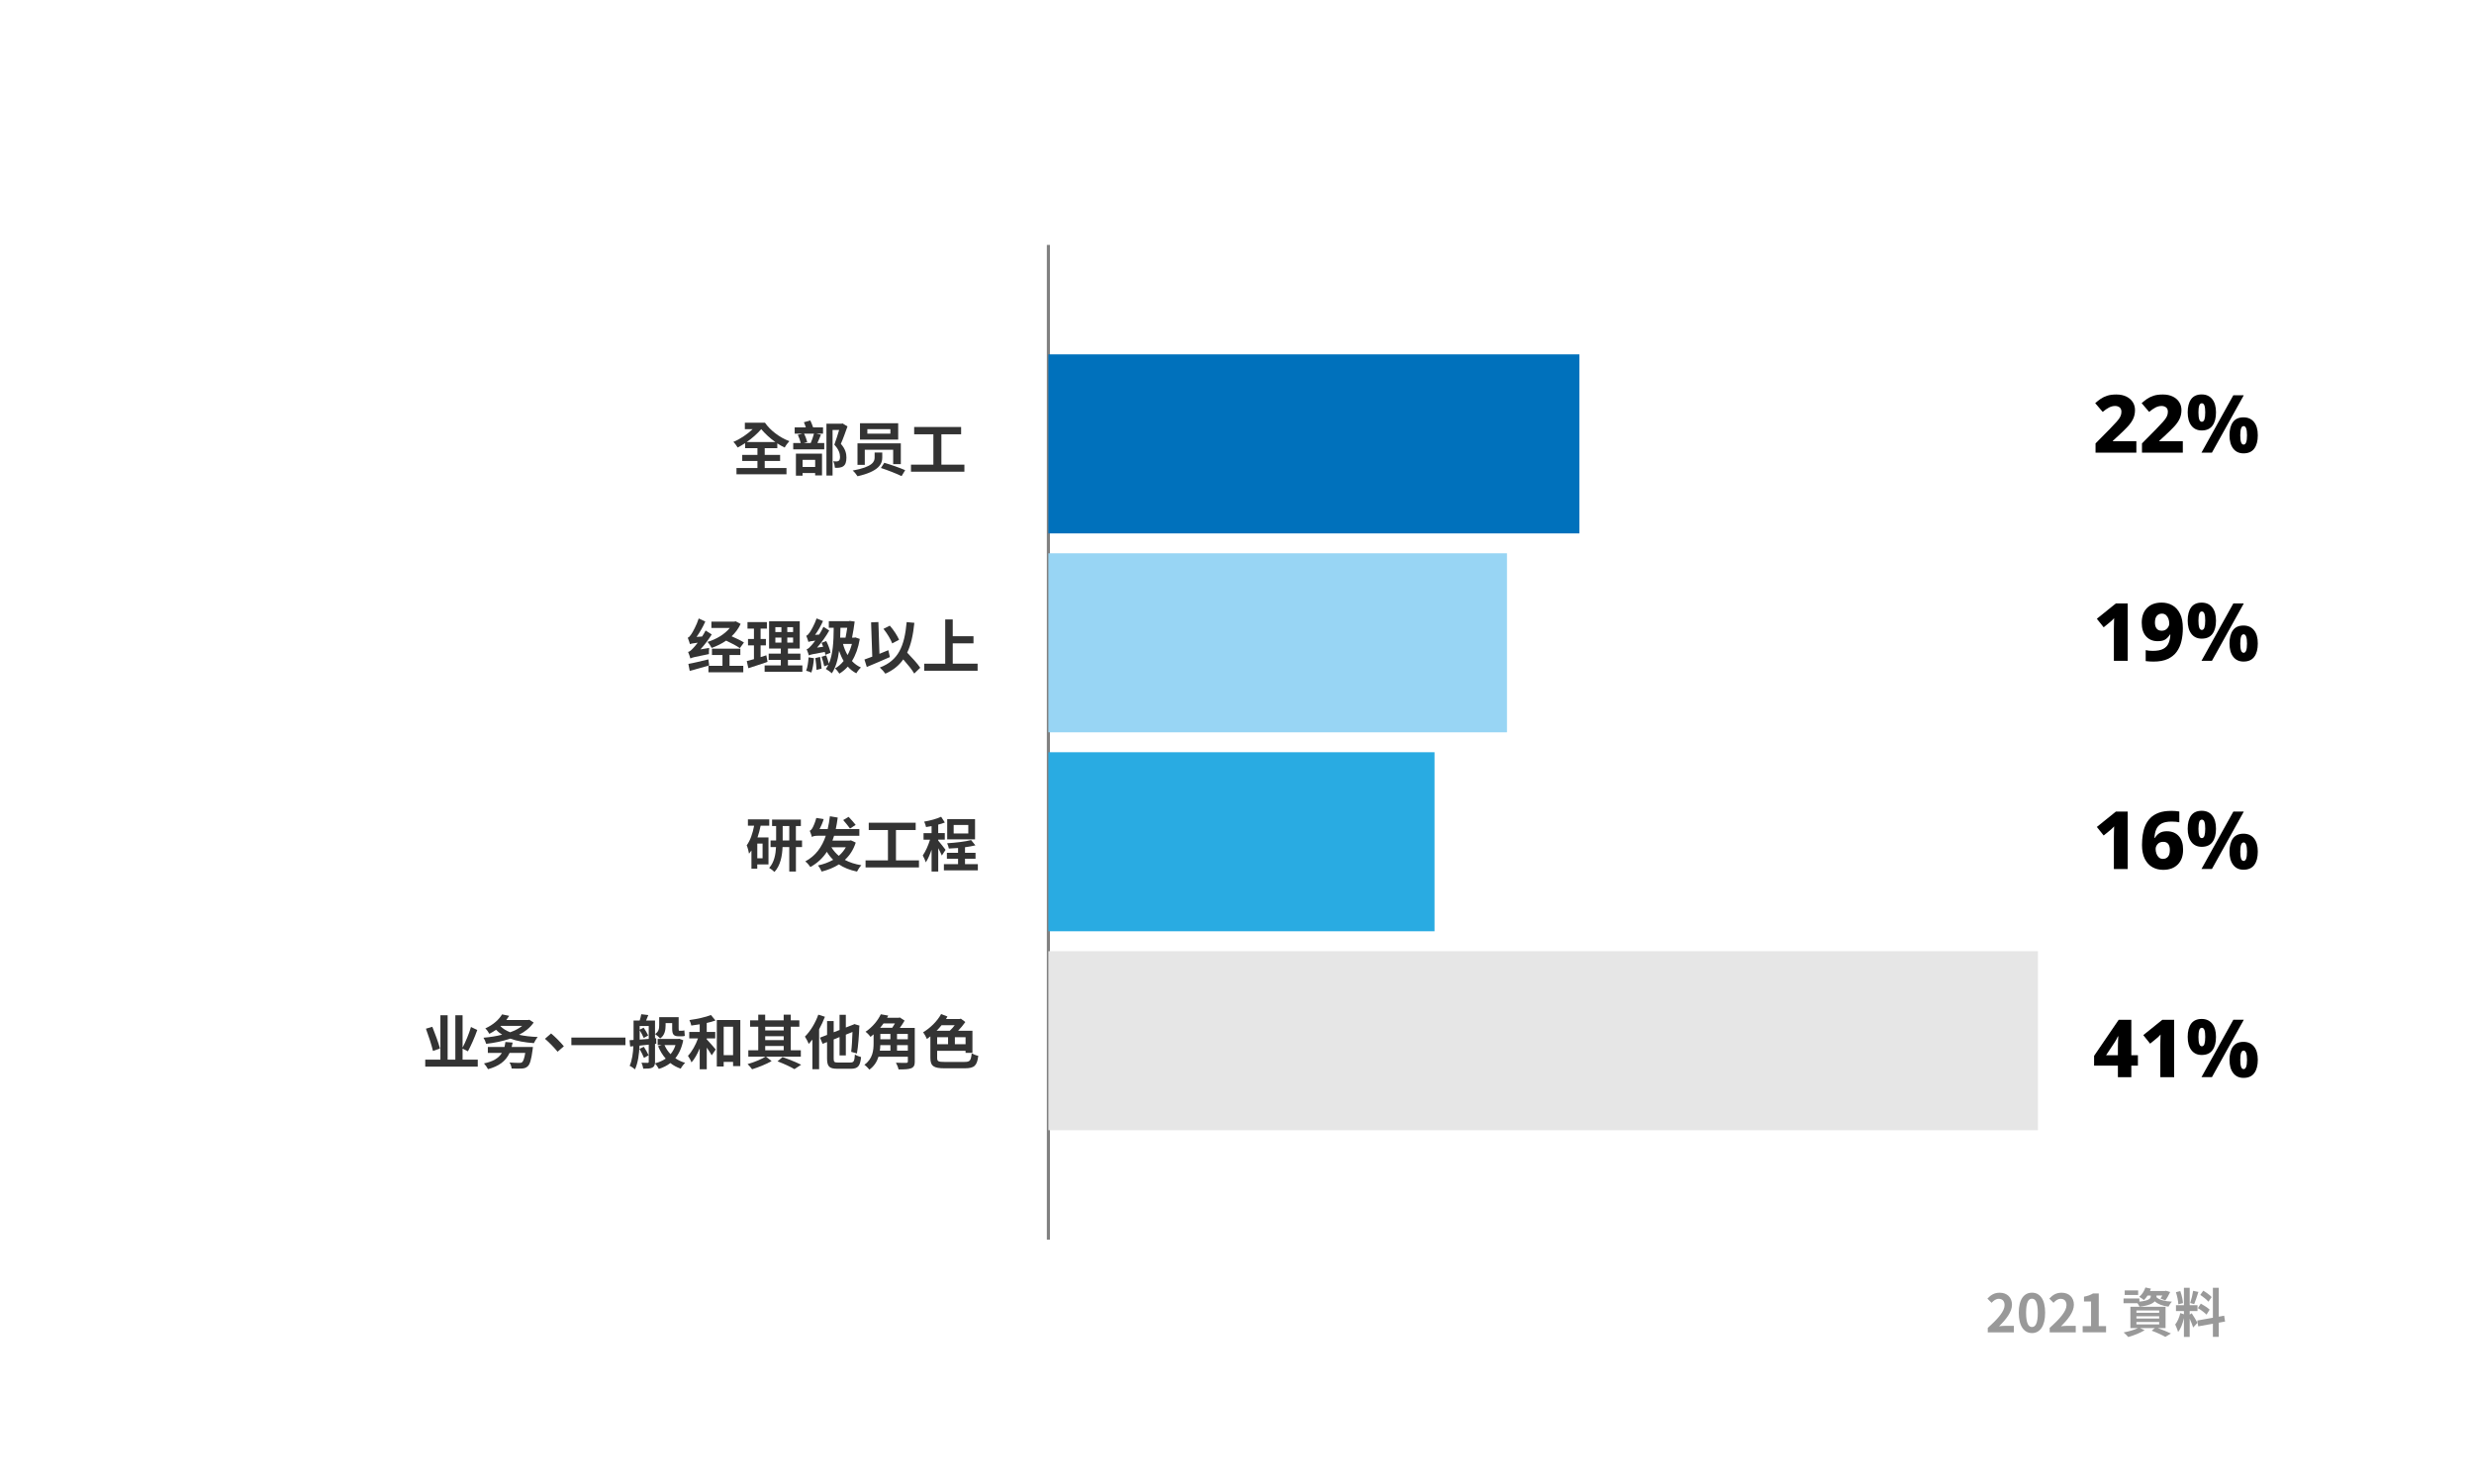
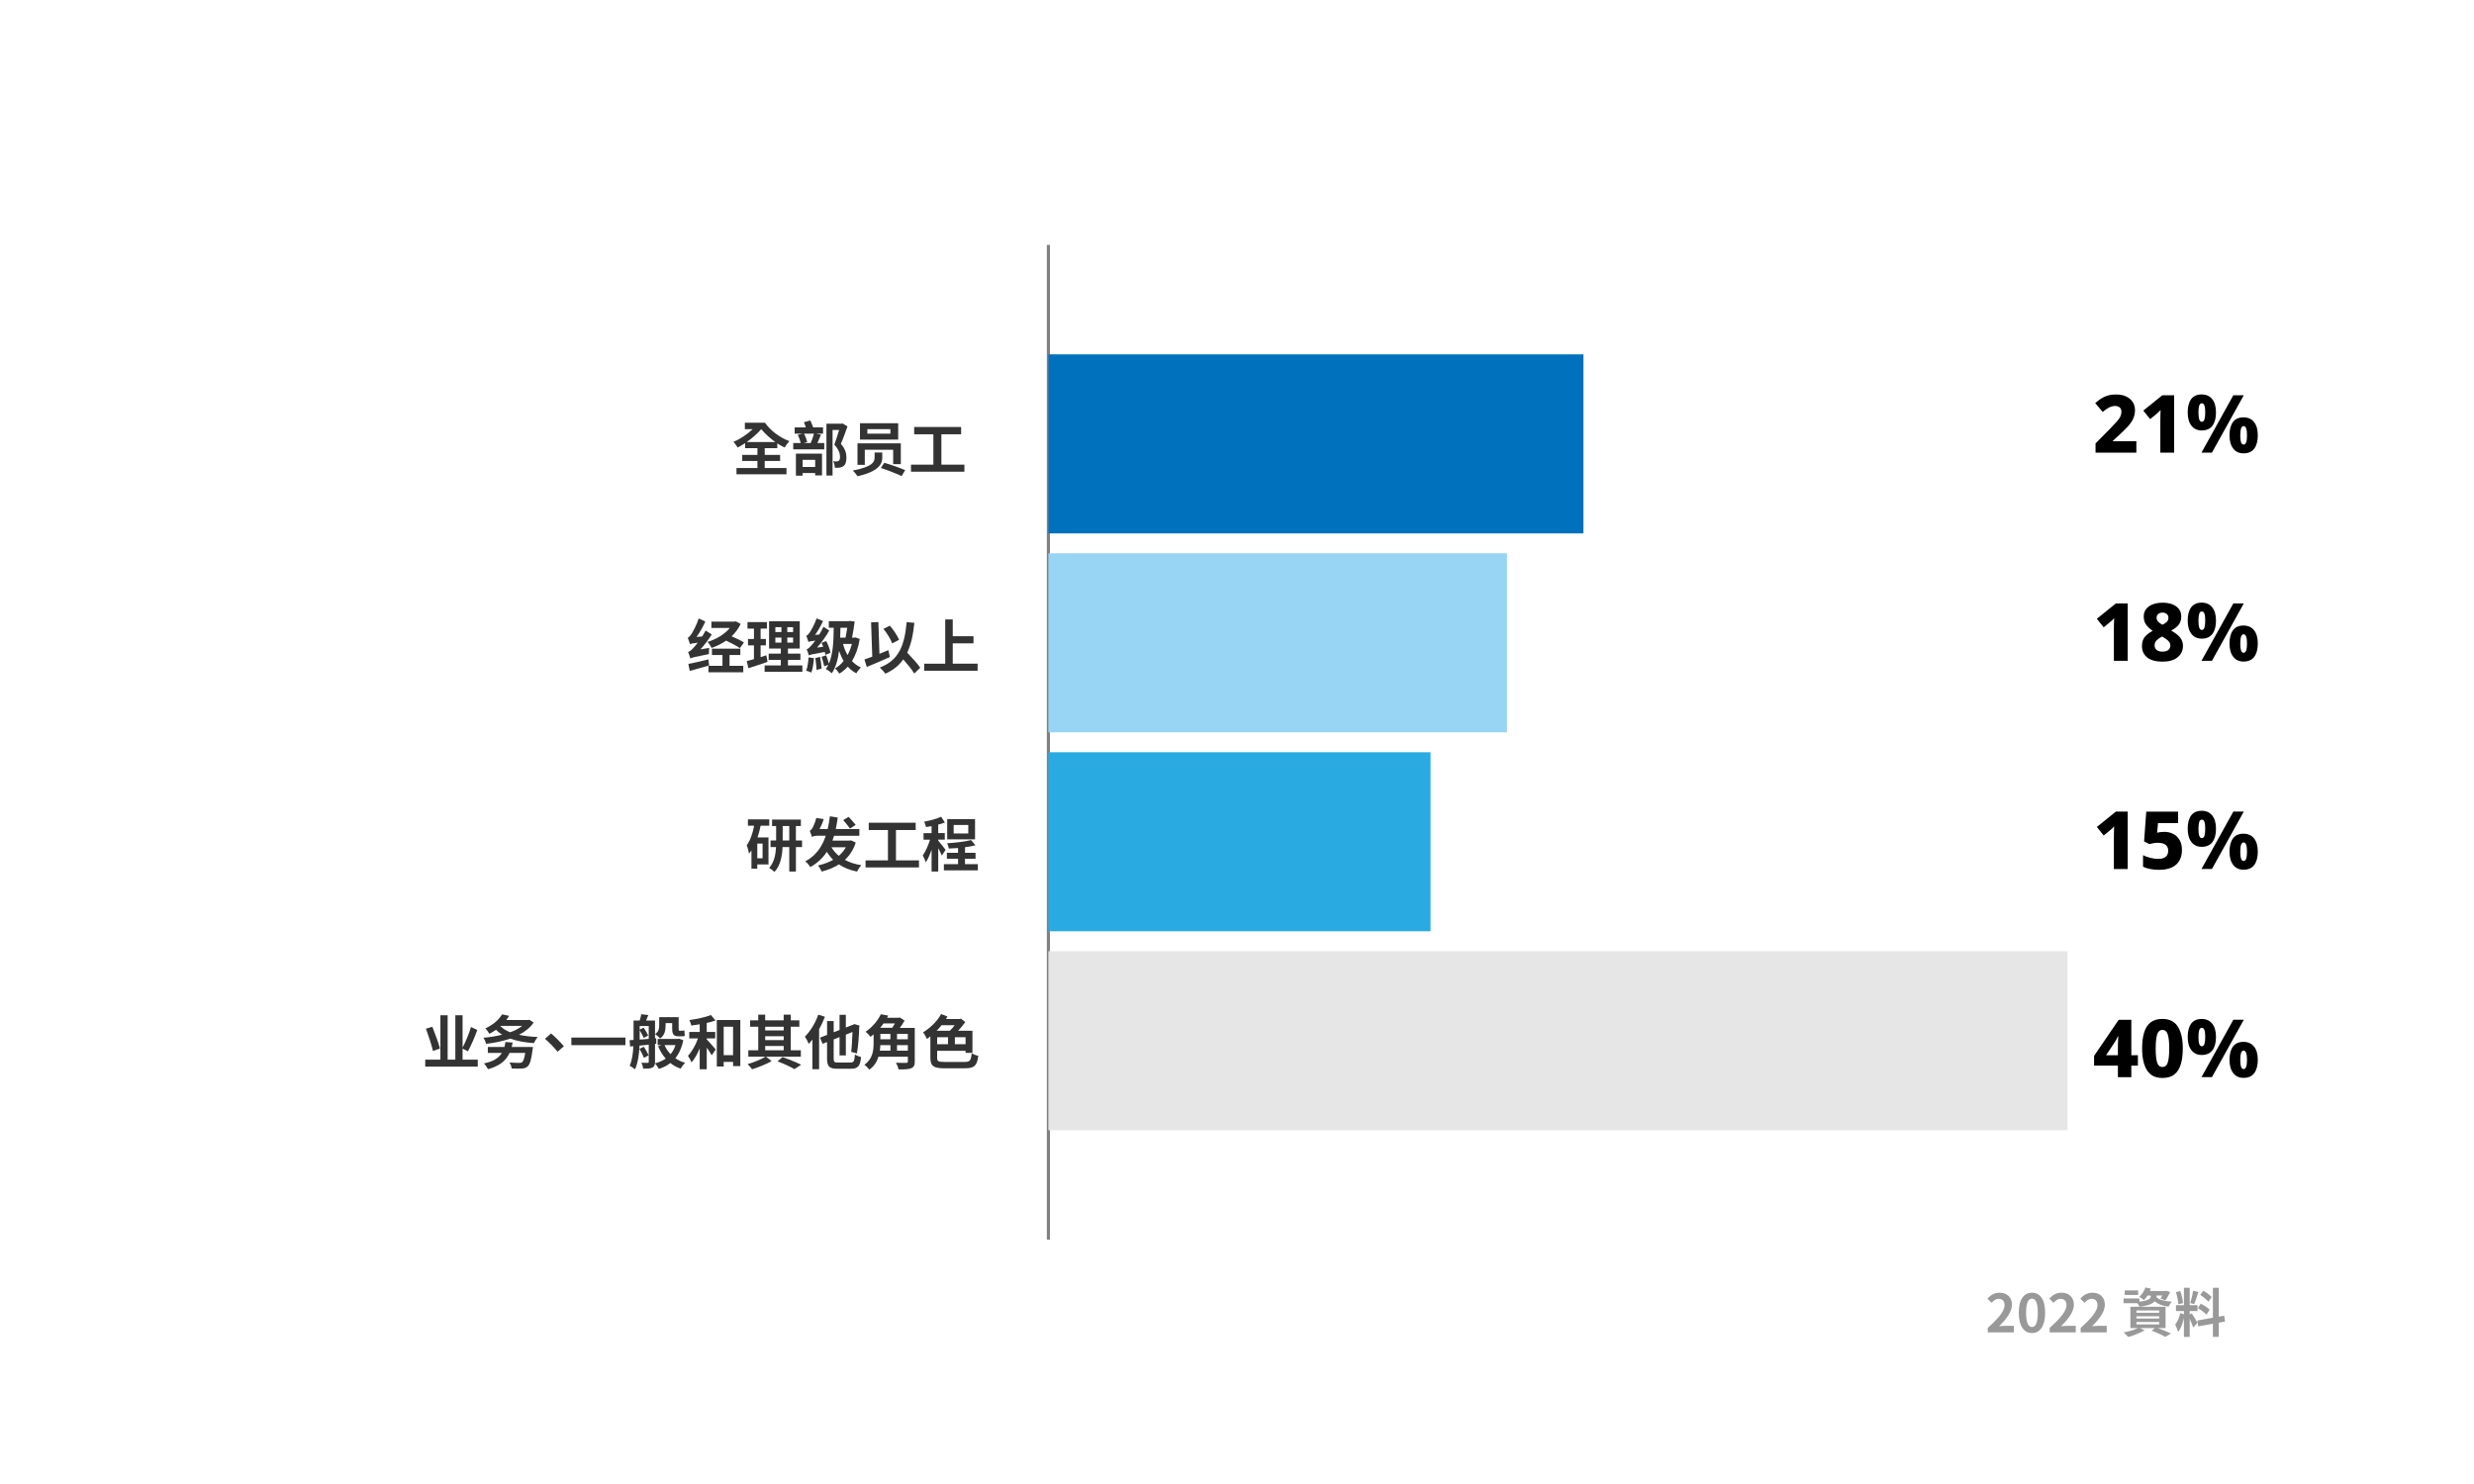
<svg xmlns="http://www.w3.org/2000/svg" viewBox="0 0 800 480">
  <defs>
    <style>.cls-1{fill:#0071bc;}.cls-2{fill:#e6e6e6;}.cls-3{fill:#999;}.cls-4{fill:#98d5f4;}.cls-5{fill:#333;}.cls-6{fill:#29abe2;}.cls-7{fill:none;stroke:gray;stroke-miterlimit:10;}</style>
  </defs>
-   <g id="_021">
+   <g id="_2022">
    <line class="cls-7" x1="339.01" y1="400.96" x2="339.01" y2="79.22" />
    <g>
-       <rect class="cls-2" x="339.01" y="307.66" width="319.99" height="57.91" />
-       <rect class="cls-6" x="339.01" y="243.31" width="124.87" height="57.91" />
-       <rect class="cls-4" x="339.01" y="178.96" width="148.29" height="57.91" />
-       <rect class="cls-1" x="339.01" y="114.62" width="171.7" height="57.91" />
+       <rect class="cls-2" x="339.01" y="307.66" width="329.55" height="57.91" />
+       <rect class="cls-6" x="339.01" y="243.31" width="123.58" height="57.91" />
+       <rect class="cls-4" x="339.01" y="178.96" width="148.3" height="57.91" />
+       <rect class="cls-1" x="339.01" y="114.62" width="173.02" height="57.91" />
    </g>
  </g>
  <g id="Numbers">
    <g>
      <path d="M690.83,146.41h-13.21v-2.99l4.6-4.65c.94-.97,1.68-1.77,2.24-2.39s.95-1.17,1.18-1.65c.23-.48,.35-.98,.35-1.52,0-.66-.2-1.14-.58-1.44-.39-.3-.88-.46-1.47-.46-.66,0-1.3,.17-1.94,.49s-1.32,.81-2.07,1.43l-2.42-2.83c.54-.48,1.11-.94,1.72-1.36,.61-.42,1.32-.77,2.14-1.04,.82-.27,1.82-.4,2.98-.4,1.25,0,2.32,.22,3.22,.66s1.59,1.04,2.08,1.79c.48,.75,.73,1.62,.73,2.59,0,1.04-.2,1.98-.6,2.83-.4,.85-.99,1.69-1.77,2.52-.78,.83-1.73,1.77-2.86,2.81l-1.92,1.77v.16h7.59v3.69Z" />
-       <path d="M705.85,146.41h-13.21v-2.99l4.6-4.65c.94-.97,1.68-1.77,2.24-2.39s.95-1.17,1.18-1.65c.23-.48,.35-.98,.35-1.52,0-.66-.2-1.14-.58-1.44-.39-.3-.88-.46-1.47-.46-.66,0-1.3,.17-1.94,.49s-1.32,.81-2.07,1.43l-2.42-2.83c.54-.48,1.11-.94,1.72-1.36,.61-.42,1.32-.77,2.14-1.04,.82-.27,1.82-.4,2.98-.4,1.25,0,2.32,.22,3.22,.66s1.59,1.04,2.08,1.79c.48,.75,.73,1.62,.73,2.59,0,1.04-.2,1.98-.6,2.83-.4,.85-.99,1.69-1.77,2.52-.78,.83-1.73,1.77-2.86,2.81l-1.92,1.77v.16h7.59v3.69Z" />
+       <path d="M703.04,146.41h-4.47v-10.01c0-.23,0-.56,.01-1.01s.02-.93,.03-1.43c0-.5,.02-.95,.04-1.35-.14,.17-.33,.38-.57,.61-.24,.23-.47,.44-.68,.61l-2.13,1.74-2.21-2.76,6.16-4.97h3.82v18.56Z" />
      <path d="M711.94,127.58c1.46,0,2.59,.51,3.41,1.52,.81,1.01,1.22,2.44,1.22,4.28s-.38,3.27-1.14,4.3c-.76,1.03-1.92,1.55-3.48,1.55-1.42,0-2.53-.52-3.33-1.55-.8-1.03-1.2-2.47-1.2-4.3s.37-3.26,1.12-4.28c.75-1.01,1.88-1.52,3.41-1.52Zm.05,2.86c-.4,0-.68,.25-.84,.75-.17,.5-.25,1.24-.25,2.21s.08,1.72,.25,2.24,.45,.78,.84,.78,.68-.26,.85-.78c.16-.52,.25-1.27,.25-2.24s-.08-1.71-.25-2.21c-.17-.5-.45-.75-.85-.75Zm13.57-2.6l-10.3,18.56h-3.38l10.3-18.56h3.38Zm-.1,7.15c1.46,0,2.59,.51,3.41,1.52s1.22,2.44,1.22,4.28-.38,3.27-1.14,4.3-1.92,1.55-3.48,1.55c-1.42,0-2.53-.52-3.33-1.55-.8-1.03-1.2-2.47-1.2-4.3s.37-3.26,1.12-4.28,1.88-1.52,3.41-1.52Zm.05,2.83c-.4,0-.68,.26-.84,.78-.17,.52-.25,1.26-.25,2.21s.08,1.69,.25,2.21c.16,.52,.45,.78,.84,.78,.73,0,1.09-1,1.09-2.99s-.36-2.99-1.09-2.99Z" />
    </g>
    <g>
      <path d="M688.02,213.74h-4.47v-10.01c0-.23,0-.56,.01-1.01s.02-.93,.03-1.43c0-.5,.02-.95,.04-1.35-.14,.17-.33,.38-.57,.61-.24,.23-.47,.44-.68,.61l-2.13,1.74-2.21-2.76,6.16-4.97h3.82v18.56Z" />
-       <path d="M705.85,203.21c0,1.47-.15,2.86-.46,4.17-.3,1.31-.82,2.46-1.53,3.44-.72,.99-1.69,1.76-2.91,2.33-1.22,.56-2.75,.84-4.59,.84-.36,0-.79-.01-1.29-.04-.49-.03-.91-.07-1.23-.12v-3.54c.71,.16,1.47,.23,2.29,.23,1.47,0,2.61-.22,3.42-.66,.81-.44,1.37-1.06,1.7-1.86,.33-.8,.52-1.72,.57-2.76h-.16c-.35,.61-.81,1.12-1.38,1.53-.57,.42-1.42,.62-2.55,.62-1.58,0-2.83-.52-3.77-1.56-.94-1.04-1.4-2.51-1.4-4.42,0-2.03,.57-3.62,1.72-4.77,1.14-1.15,2.71-1.73,4.71-1.73,1.28,0,2.44,.29,3.48,.88,1.04,.59,1.86,1.5,2.47,2.72,.61,1.22,.91,2.78,.91,4.67Zm-6.76-4.73c-.68,0-1.22,.23-1.64,.7-.42,.47-.62,1.21-.62,2.21,0,.81,.18,1.46,.55,1.92,.36,.47,.92,.7,1.66,.7s1.29-.25,1.74-.74c.45-.49,.68-1.02,.68-1.57,0-.52-.09-1.03-.26-1.52s-.43-.9-.78-1.22-.79-.48-1.33-.48Z" />
+       <path d="M699.28,194.94c1.14,0,2.17,.16,3.08,.49,.91,.33,1.63,.83,2.17,1.5,.54,.67,.81,1.5,.81,2.48,0,1.13-.31,2.05-.92,2.77-.62,.72-1.4,1.3-2.35,1.76,.62,.35,1.23,.75,1.81,1.2s1.06,.98,1.44,1.6c.38,.62,.57,1.33,.57,2.15,0,1.53-.58,2.76-1.73,3.7-1.15,.95-2.79,1.42-4.9,1.42s-3.86-.46-4.97-1.38c-1.11-.92-1.66-2.14-1.66-3.67,0-1.28,.33-2.3,1-3.05s1.5-1.37,2.48-1.86c-.8-.52-1.48-1.15-2.05-1.88-.57-.74-.86-1.66-.86-2.77,0-.97,.27-1.79,.82-2.46,.55-.67,1.28-1.17,2.2-1.5,.92-.33,1.94-.49,3.07-.49Zm-2.57,13.78c0,.61,.21,1.1,.64,1.48,.42,.38,1.04,.57,1.86,.57,.88,0,1.54-.18,1.96-.55,.42-.36,.64-.84,.64-1.43,0-.43-.12-.82-.38-1.16-.25-.34-.56-.63-.92-.88-.36-.25-.7-.47-1.01-.66l-.34-.21c-.71,.35-1.3,.75-1.75,1.2-.46,.45-.69,1-.69,1.64Zm2.55-10.58c-.54,0-.99,.15-1.35,.44-.36,.29-.55,.69-.55,1.2,0,.54,.19,.99,.56,1.35,.37,.36,.82,.68,1.34,.94,.49-.23,.93-.51,1.33-.86,.4-.35,.6-.82,.6-1.43,0-.5-.19-.9-.56-1.2-.37-.29-.83-.44-1.37-.44Z" />
      <path d="M711.94,194.92c1.46,0,2.59,.51,3.41,1.52,.81,1.01,1.22,2.44,1.22,4.28s-.38,3.27-1.14,4.3c-.76,1.03-1.92,1.55-3.48,1.55-1.42,0-2.53-.52-3.33-1.55-.8-1.03-1.2-2.47-1.2-4.3s.37-3.26,1.12-4.28c.75-1.01,1.88-1.52,3.41-1.52Zm.05,2.86c-.4,0-.68,.25-.84,.75-.17,.5-.25,1.24-.25,2.21s.08,1.72,.25,2.24,.45,.78,.84,.78,.68-.26,.85-.78c.16-.52,.25-1.27,.25-2.24s-.08-1.71-.25-2.21c-.17-.5-.45-.75-.85-.75Zm13.57-2.6l-10.3,18.56h-3.38l10.3-18.56h3.38Zm-.1,7.15c1.46,0,2.59,.51,3.41,1.52s1.22,2.44,1.22,4.28-.38,3.27-1.14,4.3-1.92,1.55-3.48,1.55c-1.42,0-2.53-.52-3.33-1.55-.8-1.03-1.2-2.47-1.2-4.3s.37-3.26,1.12-4.28,1.88-1.52,3.41-1.52Zm.05,2.83c-.4,0-.68,.26-.84,.78-.17,.52-.25,1.26-.25,2.21s.08,1.69,.25,2.21c.16,.52,.45,.78,.84,.78,.73,0,1.09-1,1.09-2.99s-.36-2.99-1.09-2.99Z" />
    </g>
    <g>
      <path d="M688.02,281.08h-4.47v-10.01c0-.23,0-.56,.01-1.01,0-.45,.02-.93,.03-1.43s.02-.95,.04-1.35c-.14,.17-.33,.38-.57,.61s-.47,.44-.68,.61l-2.13,1.74-2.21-2.76,6.16-4.97h3.82v18.56Z" />
-       <path d="M692.65,273.2c0-1.06,.08-2.12,.23-3.17,.16-1.06,.43-2.05,.82-2.98,.39-.93,.94-1.75,1.65-2.47,.71-.72,1.62-1.28,2.73-1.69,1.11-.41,2.46-.61,4.06-.61,.36,0,.8,.02,1.31,.05,.51,.04,.93,.09,1.26,.16v3.48c-.35-.07-.72-.12-1.13-.17-.41-.04-.86-.06-1.37-.06-1.4,0-2.5,.22-3.28,.65-.78,.43-1.34,1.05-1.68,1.85-.34,.8-.53,1.73-.58,2.78h.16c.35-.61,.82-1.12,1.43-1.53,.61-.42,1.41-.62,2.42-.62,1.63,0,2.91,.52,3.85,1.56s1.4,2.5,1.4,4.39c0,2.06-.58,3.67-1.73,4.81-1.15,1.14-2.72,1.72-4.69,1.72-1.3,0-2.47-.29-3.5-.87-1.03-.58-1.85-1.47-2.46-2.68-.61-1.21-.91-2.73-.91-4.59Zm6.79,4.6c.66,0,1.19-.23,1.6-.7,.41-.47,.61-1.2,.61-2.21,0-.8-.17-1.43-.52-1.9-.35-.47-.89-.7-1.64-.7s-1.36,.24-1.79,.73c-.43,.49-.65,1.01-.65,1.59,0,.5,.09,1,.26,1.5,.17,.49,.44,.9,.79,1.22,.35,.32,.8,.48,1.34,.48Z" />
+       <path d="M699.82,269.06c1.09,0,2.07,.23,2.94,.68,.87,.45,1.55,1.11,2.05,1.98,.5,.87,.75,1.92,.75,3.15,0,2.06-.62,3.66-1.87,4.78-1.25,1.13-3.11,1.69-5.59,1.69-1.02,0-1.97-.09-2.83-.26-.87-.17-1.63-.42-2.29-.75v-3.72c.64,.33,1.42,.61,2.33,.85,.91,.23,1.75,.35,2.54,.35,1.06,0,1.87-.22,2.43-.66,.56-.44,.84-1.11,.84-2.01,0-.81-.28-1.44-.84-1.88-.56-.44-1.43-.66-2.59-.66-.47,0-.95,.05-1.43,.14-.49,.1-.9,.19-1.25,.27l-1.69-.86,.7-9.62h10.3v3.72h-6.5l-.29,3.09c.29-.05,.6-.11,.91-.17s.77-.09,1.38-.09Z" />
      <path d="M711.94,262.25c1.46,0,2.59,.51,3.41,1.52,.81,1.01,1.22,2.44,1.22,4.28s-.38,3.27-1.14,4.3c-.76,1.03-1.92,1.55-3.48,1.55-1.42,0-2.53-.52-3.33-1.55-.8-1.03-1.2-2.46-1.2-4.3s.37-3.26,1.12-4.28c.75-1.01,1.88-1.52,3.41-1.52Zm.05,2.86c-.4,0-.68,.25-.84,.75s-.25,1.24-.25,2.21,.08,1.72,.25,2.24c.17,.52,.45,.78,.84,.78s.68-.26,.85-.78c.16-.52,.25-1.26,.25-2.24s-.08-1.71-.25-2.21c-.17-.5-.45-.75-.85-.75Zm13.57-2.6l-10.3,18.56h-3.38l10.3-18.56h3.38Zm-.1,7.15c1.46,0,2.59,.51,3.41,1.52,.81,1.01,1.22,2.44,1.22,4.28s-.38,3.27-1.14,4.3-1.92,1.55-3.48,1.55c-1.42,0-2.53-.52-3.33-1.55-.8-1.03-1.2-2.46-1.2-4.3s.37-3.26,1.12-4.28c.75-1.01,1.88-1.52,3.41-1.52Zm.05,2.83c-.4,0-.68,.26-.84,.78-.17,.52-.25,1.26-.25,2.21s.08,1.69,.25,2.21c.16,.52,.45,.78,.84,.78,.73,0,1.09-1,1.09-2.99s-.36-2.99-1.09-2.99Z" />
    </g>
    <g>
      <path d="M691.32,344.69h-2.13v3.72h-4.34v-3.72h-7.7v-3.17l7.96-11.67h4.08v11.46h2.13v3.38Zm-6.47-3.38v-2.68c0-.35,0-.77,.03-1.27,.02-.5,.03-.96,.05-1.38s.04-.68,.05-.78h-.13c-.16,.36-.31,.69-.47,.97-.16,.29-.35,.6-.57,.95l-2.78,4.19h3.82Z" />
-       <path d="M703.04,348.41h-4.47v-10.01c0-.23,0-.56,.01-1.01,0-.45,.02-.93,.03-1.43,0-.5,.02-.95,.04-1.35-.14,.17-.33,.38-.57,.61-.24,.23-.47,.44-.68,.61l-2.13,1.74-2.21-2.76,6.16-4.96h3.82v18.56Z" />
+       <path d="M705.83,339.13c0,1.99-.21,3.7-.64,5.12s-1.12,2.51-2.08,3.28-2.25,1.14-3.86,1.14c-2.29,0-3.96-.84-5-2.52-1.05-1.68-1.57-4.02-1.57-7.02,0-1.99,.21-3.71,.64-5.13,.42-1.43,1.12-2.53,2.08-3.29,.96-.76,2.25-1.14,3.86-1.14,2.27,0,3.93,.84,4.99,2.52,1.06,1.68,1.59,4.03,1.59,7.05Zm-8.76,0c0,1.99,.15,3.49,.46,4.49,.3,1,.88,1.5,1.73,1.5s1.43-.5,1.73-1.5c.3-1,.46-2.49,.46-4.49s-.15-3.47-.46-4.48c-.3-1.01-.88-1.52-1.73-1.52s-1.43,.51-1.73,1.52c-.3,1.01-.46,2.51-.46,4.48Z" />
      <path d="M711.94,329.58c1.46,0,2.59,.51,3.41,1.52,.81,1.01,1.22,2.44,1.22,4.28s-.38,3.27-1.14,4.3c-.76,1.03-1.92,1.55-3.48,1.55-1.42,0-2.53-.52-3.33-1.55-.8-1.03-1.2-2.46-1.2-4.3s.37-3.26,1.12-4.28c.75-1.01,1.88-1.52,3.41-1.52Zm.05,2.86c-.4,0-.68,.25-.84,.75-.17,.5-.25,1.24-.25,2.21s.08,1.72,.25,2.24c.17,.52,.45,.78,.84,.78s.68-.26,.85-.78c.16-.52,.25-1.26,.25-2.24s-.08-1.71-.25-2.21c-.17-.5-.45-.75-.85-.75Zm13.57-2.6l-10.3,18.56h-3.38l10.3-18.56h3.38Zm-.1,7.15c1.46,0,2.59,.51,3.41,1.52,.81,1.01,1.22,2.44,1.22,4.28s-.38,3.27-1.14,4.3-1.92,1.55-3.48,1.55c-1.42,0-2.53-.52-3.33-1.55-.8-1.03-1.2-2.46-1.2-4.3s.37-3.26,1.12-4.28c.75-1.01,1.88-1.52,3.41-1.52Zm.05,2.83c-.4,0-.68,.26-.84,.78-.17,.52-.25,1.26-.25,2.21s.08,1.69,.25,2.21c.16,.52,.45,.78,.84,.78,.73,0,1.09-1,1.09-2.99s-.36-2.99-1.09-2.99Z" />
    </g>
  </g>
  <g id="Labels-CHS">
    <g>
      <path class="cls-5" d="M247.29,151.39h7.03v2.01h-16.17v-2.01h6.78v-2.3h-4.92v-1.96h4.92v-2.17h-3.99v-1.63c-.82,.55-1.63,1.03-2.41,1.42-.32-.55-.87-1.33-1.39-1.82,2.11-.85,4.46-2.43,6.25-4.12h-2.53v-2.09h6.5c1.63,2.39,4.67,4.79,7.9,5.97-.48,.49-1.18,1.42-1.52,2.07-.82-.38-1.61-.84-2.39-1.35v1.56h-4.07v2.17h4.98v1.96h-4.98v2.3Zm3.42-8.42c-1.75-1.23-3.32-2.7-4.56-4.16-1.25,1.46-2.94,2.94-4.67,4.16h9.23Z" />
      <path class="cls-5" d="M265.47,140.6c-.4,.91-.78,1.9-1.16,2.7h2.22v2.05h-10.03v-2.05h2.43c-.19-.78-.55-1.86-.95-2.66l1.54-.38h-2.55v-2.03h3.59c-.15-.55-.38-1.14-.61-1.65l2.07-.59c.34,.7,.68,1.56,.91,2.24h3.21v2.03h-2.22l1.54,.34Zm-8.09,6.12h8.43v7.05h-2.22v-.76h-4.07v.85h-2.15v-7.14Zm2.15,2.01v2.32h4.07v-2.32h-4.07Zm.46-8.47c.46,.85,.85,1.98,1.04,2.72l-1.14,.32h2.26c.4-.89,.82-2.11,1.06-3.04h-3.23Zm14.06-2.34c-.65,1.82-1.42,4.01-2.15,5.64,1.52,1.71,1.8,3.21,1.8,4.45,0,1.37-.3,2.3-1.01,2.79-.34,.25-.76,.38-1.25,.46-.42,.06-.97,.08-1.46,.04-.04-.59-.21-1.48-.55-2.09,.42,.04,.8,.04,1.06,.04s.49-.06,.7-.19c.32-.19,.44-.67,.44-1.31,0-1.03-.4-2.39-1.84-3.91,.53-1.39,1.12-3.32,1.56-4.77h-2.13v14.74h-1.98v-16.77h4.9l.32-.08,1.58,.97Z" />
      <path class="cls-5" d="M285.29,146.37v1.69c0,2.01-1.14,4.43-8,5.98-.29-.49-.99-1.37-1.56-1.84,6.52-1.18,7.09-2.93,7.09-4.2v-1.63h2.47Zm6-2.96v6.71h-2.47v-4.64h-9.18v4.88h-2.36v-6.95h14Zm-.85-6.52v5.3h-12.35v-5.3h12.35Zm-9.97,3.38h7.45v-1.46h-7.45v1.46Zm5.49,9.42c2.03,.59,5.15,1.67,6.74,2.39l-1.16,1.92c-1.48-.74-4.52-1.94-6.69-2.64l1.1-1.67Z" />
      <path class="cls-5" d="M311.85,150.29v2.28h-17.27v-2.28h7.24v-9.82h-6.21v-2.36h15.18v2.36h-6.38v9.82h7.45Z" />
      <path class="cls-5" d="M229.32,209.57c-.08,.61-.11,1.5-.08,1.99-4.69,.91-5.49,1.14-6,1.42-.11-.44-.47-1.52-.74-2.11,.53-.11,.97-.51,1.62-1.2,.29-.28,.85-.95,1.5-1.79-1.71,.21-2.2,.32-2.51,.48-.11-.42-.48-1.52-.72-2.09,.38-.11,.72-.49,1.14-1.12,.42-.61,1.73-2.94,2.41-5.11l2.13,.99c-.74,1.71-1.79,3.5-2.83,4.98l1.79-.13c.42-.63,.82-1.29,1.14-1.94l1.98,1.27c-1.04,1.67-2.32,3.38-3.65,4.83l2.83-.47Zm0,5.66c-2.17,.65-4.48,1.27-6.29,1.77l-.44-2.26c1.65-.28,4.08-.89,6.48-1.46l.25,1.96Zm9.92-5.59c-.95-.68-2.79-1.67-4.43-2.43-1.42,.99-3.04,1.77-4.69,2.36-.29-.59-.87-1.46-1.35-1.94,2.81-.84,5.57-2.47,7.22-4.52h-5.95v-2.05h7.43l.42-.1,1.6,.84c-.7,1.54-1.71,2.87-2.91,4.01,1.48,.65,3.1,1.41,3.99,2.01l-1.33,1.82Zm-3.34,5.72h4.45v2.09h-11.27v-2.09h4.54v-3.5h-3.4v-2.05h9.18v2.05h-3.5v3.5Z" />
      <path class="cls-5" d="M248.18,214.08c-2.09,.74-4.37,1.46-6.19,2.05l-.51-2.3c.67-.17,1.44-.38,2.32-.63v-4.46h-1.92v-2.07h1.92v-3.34h-2.09v-2.11h6.27v2.11h-2.03v3.34h1.71v2.07h-1.71v3.8c.63-.19,1.25-.38,1.86-.59l.38,2.13Zm11.28,1.16v2.05h-12.21v-2.05h5.24v-1.8h-3.93v-2.03h3.93v-1.63h-3.8v-8.83h9.92v8.83h-3.82v1.63h4.03v2.03h-4.03v1.8h4.67Zm-8.74-10.81h1.96v-1.58h-1.96v1.58Zm0,3.42h1.96v-1.63h-1.96v1.63Zm5.74-5h-1.88v1.58h1.88v-1.58Zm0,3.36h-1.88v1.63h1.88v-1.63Z" />
      <path class="cls-5" d="M263.21,212.9c-.13,1.67-.44,3.48-.84,4.64-.38-.21-1.22-.48-1.69-.59,.46-1.12,.67-2.81,.78-4.33l1.75,.28Zm-2.51-7.26c.38-.11,.7-.46,1.1-1.03,.38-.51,1.58-2.6,2.26-4.58l2.07,.84c-.68,1.54-1.6,3.15-2.56,4.48l1.33-.1c.49-.8,.99-1.65,1.37-2.51l1.88,1.2c-1.08,1.94-2.49,3.89-3.95,5.53l1.99-.28c-.17-.46-.34-.89-.53-1.27l1.52-.57c.61,1.2,1.2,2.75,1.37,3.78l-1.65,.67c-.04-.27-.09-.59-.19-.93-4.03,.72-4.73,.87-5.15,1.12-.11-.4-.46-1.44-.72-1.99,.51-.13,.93-.55,1.54-1.25,.25-.27,.7-.8,1.24-1.54-1.48,.17-1.92,.28-2.2,.44-.11-.44-.46-1.42-.7-1.99Zm4.48,6.84c.23,1.22,.44,2.77,.49,3.78l-1.63,.42c-.02-1.03-.21-2.62-.4-3.82l1.54-.38Zm12.84-5.81c-.47,2.85-1.33,5.24-2.53,7.14,.82,.89,1.79,1.6,2.91,2.09-.49,.42-1.16,1.27-1.5,1.88-1.06-.55-1.98-1.27-2.75-2.17-.82,.91-1.71,1.65-2.72,2.28-.34-.53-.93-1.29-1.42-1.69,1.03-.57,1.98-1.39,2.79-2.41-.57-.97-1.06-2.09-1.48-3.27-.38,2.89-1.06,5.34-2.34,7.26-.34-.36-1.41-1.12-1.94-1.41,.3-.4,.57-.85,.8-1.33l-1.31,.47c-.15-.8-.53-2.09-.87-3.06l1.5-.49c.32,.85,.67,1.9,.87,2.7,1.27-2.91,1.54-6.95,1.56-11.61h-1.58v-2.13h6.46l.32-.09,1.58,.21c-.19,1.63-.53,3.55-.85,5.21h.7l.36-.08,1.44,.49Zm-6.25-3.61c-.02,1.1-.06,2.17-.09,3.19h1.73c.21-1.01,.4-2.18,.55-3.19h-2.19Zm.82,5.21c.34,1.29,.84,2.53,1.48,3.61,.59-1.08,1.06-2.3,1.41-3.61h-2.89Z" />
      <path class="cls-5" d="M287.76,212.52c-2.51,1.12-5.32,2.32-7.47,3.21l-.76-2.41c.72-.25,1.58-.55,2.53-.93l-.38-11.09,2.36-.1,.34,10.28c.95-.4,1.92-.8,2.87-1.18l.51,2.22Zm7.87,5.34c-.7-1.23-2.15-2.98-3.55-4.58-1.39,1.98-3.27,3.5-5.78,4.62-.32-.49-1.25-1.52-1.8-1.99,6.02-2.28,7.98-6.88,8.68-14.69l2.49,.23c-.4,3.89-1.08,7.07-2.32,9.65,1.58,1.63,3.34,3.55,4.22,4.88l-1.94,1.88Zm-7.12-9.75c-.47-1.31-1.69-3.31-2.83-4.71l2.05-1.03c1.24,1.39,2.43,3.25,3,4.56l-2.22,1.18Z" />
      <path class="cls-5" d="M316.12,214.67v2.28h-17.27v-2.28h6.8v-14.31h2.43v5.43h6.71v2.3h-6.71v6.57h8.04Z" />
      <path class="cls-5" d="M245.96,267.08c-.25,1.27-.59,2.56-1.01,3.78h3.55v8.74h-3.63v1.39h-1.88v-5.91c-.25,.36-.51,.72-.78,1.04-.08-.61-.46-2.05-.76-2.7,1.16-1.56,1.94-3.86,2.41-6.35h-2.01v-2.05h6.9v2.05h-2.79Zm.63,5.77h-1.71v4.75h1.71v-4.75Zm12.77,1.14h-1.99v7.9h-2.15v-7.9h-2.17c-.11,2.79-.67,5.96-2.62,8.04-.38-.4-1.2-1.03-1.71-1.31,1.63-1.77,2.11-4.41,2.22-6.73h-1.77v-2.13h1.8v-4.69h-1.31v-2.09h9.31v2.09h-1.61v4.69h1.99v2.13Zm-4.14-2.13v-4.69h-2.13v4.69h2.13Z" />
      <path class="cls-5" d="M276.72,272.51c-.76,2.36-1.98,4.2-3.53,5.62,1.5,.8,3.27,1.39,5.34,1.73-.49,.49-1.1,1.42-1.41,2.05-2.32-.48-4.24-1.25-5.85-2.32-1.63,1.04-3.51,1.79-5.57,2.32-.25-.61-.76-1.48-1.18-1.99,1.79-.38,3.44-.99,4.9-1.82-.8-.76-1.46-1.61-2.05-2.58-1.29,1.99-3.02,3.63-5.32,4.92-.3-.49-1.1-1.42-1.65-1.82,3.36-1.8,5.4-4.64,6.63-8.3h-2.47c-1.03,0-1.82,.15-1.99,.44-.13-.48-.49-1.5-.74-2.05,.29-.1,.57-.36,.82-.78,.25-.4,.95-1.88,1.31-3.36l2.39,.38c-.32,1.08-.82,2.24-1.33,3.21h2.62c.3-1.29,.55-2.68,.72-4.14l2.53,.42c-.17,1.29-.38,2.55-.63,3.72h7.62v2.17h-8.17c-.17,.55-.34,1.04-.53,1.56h5.55l.42-.09,1.58,.74Zm-7.88,1.54c.65,1.04,1.44,1.98,2.39,2.77,.93-.8,1.69-1.73,2.28-2.77h-4.67Zm6.02-6.06c-.48-.7-1.46-1.88-2.2-2.74l1.75-1.04c.74,.8,1.77,1.9,2.28,2.6l-1.82,1.18Z" />
      <path class="cls-5" d="M297.16,278.29v2.28h-17.27v-2.28h7.24v-9.82h-6.21v-2.36h15.18v2.36h-6.38v9.82h7.45Z" />
      <path class="cls-5" d="M304.57,276.75c-.25-.63-.72-1.56-1.18-2.41v7.56h-2.15v-7.07c-.55,1.58-1.18,3.06-1.88,4.1-.19-.68-.67-1.67-.97-2.24,.89-1.25,1.79-3.27,2.34-5.09h-2.09v-2.11h2.6v-2.28c-.61,.11-1.22,.23-1.79,.3-.09-.51-.36-1.27-.61-1.75,1.94-.34,4.08-.91,5.49-1.58l1.2,1.86c-.67,.27-1.39,.49-2.15,.68v2.75h2.13v2.11h-2.13v.3c.49,.55,2.03,2.53,2.38,3l-1.2,1.84Zm11.63,2.75v2.01h-10.98v-2.01h4.58v-1.73h-3.61v-1.94h3.61v-1.54c-1.01,.08-2.03,.13-2.98,.17-.08-.49-.32-1.25-.55-1.71,2.74-.17,5.83-.53,7.75-1.03l1.39,1.71c-1.01,.25-2.17,.44-3.36,.61v1.79h3.4v1.94h-3.4v1.73h4.16Zm-.91-8.02h-9v-6.54h9v6.54Zm-2.18-4.64h-4.73v2.74h4.73v-2.74Z" />
      <path class="cls-5" d="M154.49,342.74v2.26h-16.98v-2.26h4.9v-14.36h2.34v14.36h2.49v-14.36h2.34v10.47c.95-1.8,2.09-4.5,2.72-6.67l2.03,.97c-.83,2.39-2.03,5.07-3.02,6.9l-1.73-.87v3.57h4.92Zm-14.48-2.81c-.42-1.82-1.41-4.86-2.28-7.2l2.07-.61c.89,2.22,2,5.21,2.47,7.01l-2.26,.8Z" />
      <path class="cls-5" d="M172.56,330.75c-1.14,1.65-2.77,2.94-4.73,3.95,1.8,.4,3.86,.63,6.06,.72-.46,.49-.97,1.39-1.25,1.98-2.91-.21-5.49-.67-7.64-1.46-2.43,.84-5.11,1.37-7.79,1.69-.15-.57-.53-1.46-.87-1.98,2.07-.17,4.14-.49,6.04-.99-.74-.44-1.39-.97-1.99-1.58-.65,.46-1.35,.91-2.15,1.31-.27-.53-.89-1.39-1.31-1.75,2.68-1.22,4.45-2.93,5.42-4.54l2.3,.47c-.28,.46-.59,.91-.93,1.35h7.11l.32-.09,1.42,.91Zm-.23,7.9s-.06,.61-.11,.91c-.42,3.23-.89,4.75-1.6,5.36-.55,.51-1.16,.67-2.01,.7-.7,.04-1.92,.04-3.17-.02-.04-.59-.32-1.41-.7-1.94,1.23,.11,2.6,.13,3.17,.13,.4,0,.67-.02,.91-.21,.38-.3,.74-1.23,1.03-3.02h-5.07c-1.29,2.77-3.53,4.31-6.97,5.26-.23-.48-.89-1.42-1.31-1.86,2.77-.57,4.69-1.6,5.79-3.4h-4.54v-1.92h5.38c.11-.51,.23-1.03,.3-1.61l2.34,.19c-.09,.51-.19,.97-.32,1.42h6.9Zm-10.49-6.72c.78,.8,1.82,1.44,3.13,1.96,1.52-.55,2.85-1.23,3.89-2.07h-6.9l-.13,.11Z" />
      <path class="cls-5" d="M182.33,338.43l-2.03,1.75c-1.16-1.42-2.77-3.06-4.08-4.18l1.98-1.73c1.35,1.1,3.17,2.98,4.14,4.16Z" />
      <path class="cls-5" d="M202.24,335.6v2.45h-17.48v-2.45h17.48Z" />
      <path class="cls-5" d="M220.93,336.49c-.49,2.45-1.37,4.33-2.55,5.79,.91,.65,2,1.14,3.17,1.5-.49,.44-1.14,1.29-1.44,1.88-1.27-.46-2.38-1.04-3.34-1.82-1.08,.85-2.34,1.46-3.72,1.9-.25-.49-.85-1.39-1.27-1.77-.08,.68-.32,1.06-.84,1.35-.63,.32-1.58,.34-2.93,.34-.06-.53-.34-1.41-.59-1.92,.8,.04,1.71,.04,2,.04,.27-.02,.36-.1,.36-.38v-5.51c-1.01,.11-2.03,.23-2.98,.32-.11,2.58-.49,5.57-1.46,7.67-.38-.34-1.27-.95-1.73-1.14,.8-1.82,1.1-4.16,1.2-6.35l-1.04,.11-.19-2.05,1.29-.08v-6.29h1.98c.21-.67,.42-1.42,.51-2.03l2.28,.27c-.27,.65-.51,1.24-.72,1.77h2.89v5.76l.38-.04,.04,1.77-.42,.06v5.78c0,.19,0,.36-.02,.53,1.33-.36,2.47-.87,3.48-1.54-1.03-1.14-1.82-2.49-2.47-4.03l1.2-.36h-1.33v-1.98h6.63l.36-.06,1.29,.49Zm-12.69,5.68c-.3-.78-.91-2-1.46-2.91l1.41-.68c.59,.86,1.22,2.01,1.54,2.75l-1.48,.84Zm-1.39-5.91c.91-.08,1.92-.15,2.93-.23v-4.16h-2.93v1.18l1.29-.65c.55,.8,1.16,1.84,1.46,2.53l-1.44,.8c-.27-.66-.82-1.69-1.31-2.51v3.04Zm8.38-4.6c0,1.48-.27,3.21-1.75,4.22-.32-.38-1.22-1.14-1.65-1.42,1.22-.8,1.33-1.84,1.33-2.85v-2.6h6.29v3.69c0,.51,.02,.7,.25,.7h.7c.23,0,.65-.04,.89-.13,.04,.55,.08,1.27,.15,1.79-.27,.11-.68,.13-1.04,.13h-.93c-1.77,0-2.11-.76-2.11-2.53v-1.73h-2.13v.74Zm-.36,6.36c.47,1.08,1.12,2.09,1.96,2.95,.68-.8,1.24-1.79,1.6-2.95h-3.55Z" />
      <path class="cls-5" d="M228.54,336.19c.76,.76,2.47,2.75,2.89,3.27l-1.29,1.88c-.36-.65-.97-1.6-1.6-2.49v7.01h-2.28v-6.76c-.76,1.79-1.65,3.42-2.66,4.54-.21-.67-.76-1.56-1.14-2.13,1.29-1.37,2.51-3.55,3.25-5.64h-2.83v-2.09h3.38v-2.47c-.93,.15-1.84,.29-2.72,.4-.09-.51-.36-1.27-.61-1.77,2.47-.34,5.24-.95,6.97-1.63l1.46,1.77c-.84,.3-1.82,.57-2.83,.8v2.91h2.75v2.09h-2.75v.32Zm10.85-6.27v14.91h-2.34v-1.37h-3.04v1.5h-2.22v-15.05h7.6Zm-2.34,11.38v-9.21h-3.04v9.21h3.04Z" />
      <path class="cls-5" d="M247.71,341.79l1.8,1.42c-1.71,.99-4.29,2.03-6.31,2.64-.34-.47-.97-1.23-1.46-1.67,1.96-.53,4.45-1.56,5.79-2.39h-5.55v-2.07h3.21v-7.62h-2.64v-2.07h2.64v-1.84h2.24v1.84h5.98v-1.84h2.3v1.84h2.77v2.07h-2.77v7.62h3.25v2.07h-11.27Zm-.27-9.69v1.18h5.98v-1.18h-5.98Zm0,4.33h5.98v-1.27h-5.98v1.27Zm0,3.29h5.98v-1.39h-5.98v1.39Zm5.6,2.2c2.15,.74,4.6,1.75,6.02,2.47l-2.17,1.42c-1.22-.72-3.38-1.75-5.47-2.51l1.62-1.39Z" />
      <path class="cls-5" d="M266.75,328.87c-.51,1.35-1.16,2.72-1.88,4.05v12.92h-2.17v-9.58c-.4,.51-.8,.97-1.18,1.39-.21-.55-.84-1.8-1.24-2.36,1.73-1.71,3.38-4.39,4.33-7.1l2.13,.68Zm8.23,14.8c1.12,0,1.33-.47,1.46-2.6,.51,.34,1.41,.7,2,.84-.29,2.83-.95,3.78-3.29,3.78h-4.31c-2.64,0-3.4-.68-3.4-3.32v-5.32l-1.44,.57-.85-1.99,2.3-.89v-4.48h2.13v3.63l1.9-.74v-4.92h2.03v4.12l2.55-.99,.19-.13,1.69,.51-.08,.36c-.09,2.72-.34,6.29-.76,8.64l-1.86-.53c.21-1.6,.34-4.1,.42-6.42l-2.15,.87v6.72h-2.03v-5.95l-1.9,.78v6.16c0,1.12,.19,1.31,1.44,1.31h3.97Z" />
      <path class="cls-5" d="M295.81,343.33c0,1.23-.3,1.84-1.18,2.2-.87,.34-2.18,.38-4.07,.38-.11-.63-.53-1.6-.85-2.18,1.33,.08,2.89,.06,3.31,.06,.4-.02,.55-.13,.55-.49v-1.5h-9.5c-.49,1.58-1.41,3.08-2.96,4.18-.3-.44-1.14-1.27-1.6-1.58,2.72-1.92,2.98-4.71,2.98-7.01v-2.83c-.32,.29-.67,.55-1.01,.82-.34-.53-1.1-1.33-1.6-1.65,2.41-1.63,4.05-3.8,4.94-5.66l2.41,.42c-.11,.23-.25,.48-.38,.7h3.76l.36-.09,1.54,1.01c-.42,.74-.97,1.58-1.54,2.36h4.83v10.89Zm-11.15-5.28c-.02,.59-.06,1.2-.15,1.8h3.42v-1.8h-3.27Zm1.04-7.03c-.34,.47-.7,.97-1.1,1.42h3.91c.3-.44,.63-.95,.89-1.42h-3.71Zm-1.03,5.13h3.25v-1.73h-3.25v1.73Zm8.89-1.73h-3.5v1.73h3.5v-1.73Zm0,5.43v-1.8h-3.5v1.8h3.5Z" />
      <path class="cls-5" d="M311.85,343.48c1.82,0,2.11-.42,2.36-2.77,.57,.32,1.5,.68,2.13,.8-.4,3.12-1.18,4.03-4.37,4.03h-6.5c-3.53,0-4.62-.68-4.62-3.4v-6.92c-.38,.3-.76,.57-1.12,.84-.21-.53-.82-1.65-1.22-2.17,2.24-1.35,4.54-3.53,5.81-5.89l2.05,.78c-.15,.27-.32,.55-.47,.82h4.37l.44-.11,1.44,1.08c-.65,.91-1.46,1.94-2.34,2.83h4.64v7.14h-2.22v-.65h-9.19v2.24c0,1.16,.32,1.35,2.39,1.35h6.42Zm-7.39-11.87c-.51,.63-1.03,1.22-1.6,1.79h4.26c.55-.51,1.1-1.14,1.6-1.79h-4.25Zm-1.42,6.14h3.53v-2.26h-3.53v2.26Zm9.19-2.26h-3.46v2.26h3.46v-2.26Z" />
    </g>
    <g>
      <path class="cls-3" d="M642.77,429.5c3.42-3.06,5.44-5.42,5.44-7.36,0-1.28-.7-2.04-1.89-2.04-.92,0-1.68,.59-2.31,1.29l-1.36-1.36c1.16-1.22,2.28-1.9,3.99-1.9,2.38,0,3.96,1.53,3.96,3.88s-1.89,4.73-4.18,6.97c.63-.07,1.46-.14,2.04-.14h2.74v2.11h-8.43v-1.45Z" />
      <path class="cls-3" d="M652.8,424.6c0-4.35,1.7-6.48,4.27-6.48s4.25,2.14,4.25,6.48-1.7,6.58-4.25,6.58-4.27-2.24-4.27-6.58Zm6.15,0c0-3.52-.82-4.54-1.89-4.54s-1.9,1.02-1.9,4.54,.82,4.62,1.9,4.62,1.89-1.09,1.89-4.62Z" />
      <path class="cls-3" d="M662.79,429.5c3.42-3.06,5.44-5.42,5.44-7.36,0-1.28-.7-2.04-1.89-2.04-.92,0-1.68,.59-2.31,1.29l-1.36-1.36c1.16-1.22,2.28-1.9,3.99-1.9,2.38,0,3.96,1.53,3.96,3.88s-1.89,4.73-4.18,6.97c.63-.07,1.46-.14,2.04-.14h2.74v2.11h-8.43v-1.45Z" />
-       <path class="cls-3" d="M673.47,428.92h2.7v-7.96h-2.28v-1.55c1.26-.24,2.12-.56,2.92-1.05h1.85v10.56h2.36v2.02h-7.56v-2.02Z" />
+       <path class="cls-3" d="M672.81,429.5c3.42-3.06,5.44-5.42,5.44-7.36,0-1.28-.7-2.04-1.89-2.04-.92,0-1.68,.59-2.31,1.29l-1.36-1.36c1.16-1.22,2.28-1.9,3.99-1.9,2.38,0,3.96,1.53,3.96,3.88s-1.89,4.73-4.18,6.97c.63-.07,1.46-.14,2.04-.14h2.74v2.11h-8.43v-1.45Z" />
      <path class="cls-3" d="M697.32,419.57c.92,.9,2.72,1.33,5.01,1.45-.41,.39-.88,1.12-1.12,1.61-1.9-.24-3.38-.78-4.45-1.72-.65,.75-2.06,1.41-4.91,1.73-.14-.32-.41-.75-.68-1.11h-4.5v-1.55h5.13v1.04c3.25-.34,3.67-1.1,3.67-1.73v-.25h-1.02c-.36,.56-.76,1.07-1.19,1.46-.32-.31-1.07-.8-1.5-1.04,.9-.75,1.6-1.87,1.99-3.03l1.77,.39c-.08,.25-.19,.51-.29,.75h4.83l.31-.08,1.38,.42c-.44,.93-1.02,2.01-1.56,2.69l-1.56-.58c.19-.27,.41-.63,.59-.99h-1.89v.53Zm.46,10c1.56,.58,3.23,1.26,4.23,1.75l-1.82,1.09c-.97-.56-2.74-1.39-4.42-2.01l1.04-.83h-4.79l1.48,.68c-1.39,.88-3.59,1.73-5.3,2.21-.34-.39-1.05-1.14-1.5-1.48,1.63-.31,3.45-.82,4.64-1.41h-2.45v-6.9h11.37v6.9h-2.48Zm-6.38-10.71h-4.35v-1.48h4.35v1.48Zm-.56,5.75h7.36v-.73h-7.36v.73Zm0,1.87h7.36v-.73h-7.36v.73Zm0,1.9h7.36v-.77h-7.36v.77Z" />
      <path class="cls-3" d="M708.71,424.76c.34,.46,1.61,2.58,1.87,3.11l-1.39,1.51c-.24-.75-.7-1.9-1.12-2.84v5.88h-1.87v-6.07c-.39,1.7-1.02,3.49-1.9,4.47-.17-.71-.61-1.73-.92-2.41,.71-.85,1.38-2.41,1.65-3.71l1.17,.41v-1.05h-2.57v-1.89h2.57v-5.63h1.87v5.63h2.52v1.89h-2.52v1.16l.65-.46Zm-4.32-2.87c-.03-1.05-.37-2.69-.78-3.93l1.41-.36c.46,1.24,.82,2.84,.88,3.89l-1.51,.39Zm6.49-4.01c-.44,1.36-.94,2.96-1.36,3.94l-1.29-.36c.37-1.07,.77-2.75,.95-3.94l1.7,.36Zm6.59,9.94v4.59h-1.9v-4.25l-4.74,.85-.31-1.89,5.05-.9v-9.69h1.9v9.35l1.73-.32,.31,1.89-2.04,.37Zm-5.81-6.17c.99,.53,2.24,1.36,2.86,1.95l-1.02,1.62c-.56-.61-1.8-1.53-2.79-2.11l.95-1.46Zm2.46-.61c-.53-.66-1.7-1.58-2.63-2.21l.97-1.36c.95,.56,2.16,1.43,2.7,2.06l-1.04,1.51Z" />
    </g>
  </g>
</svg>
